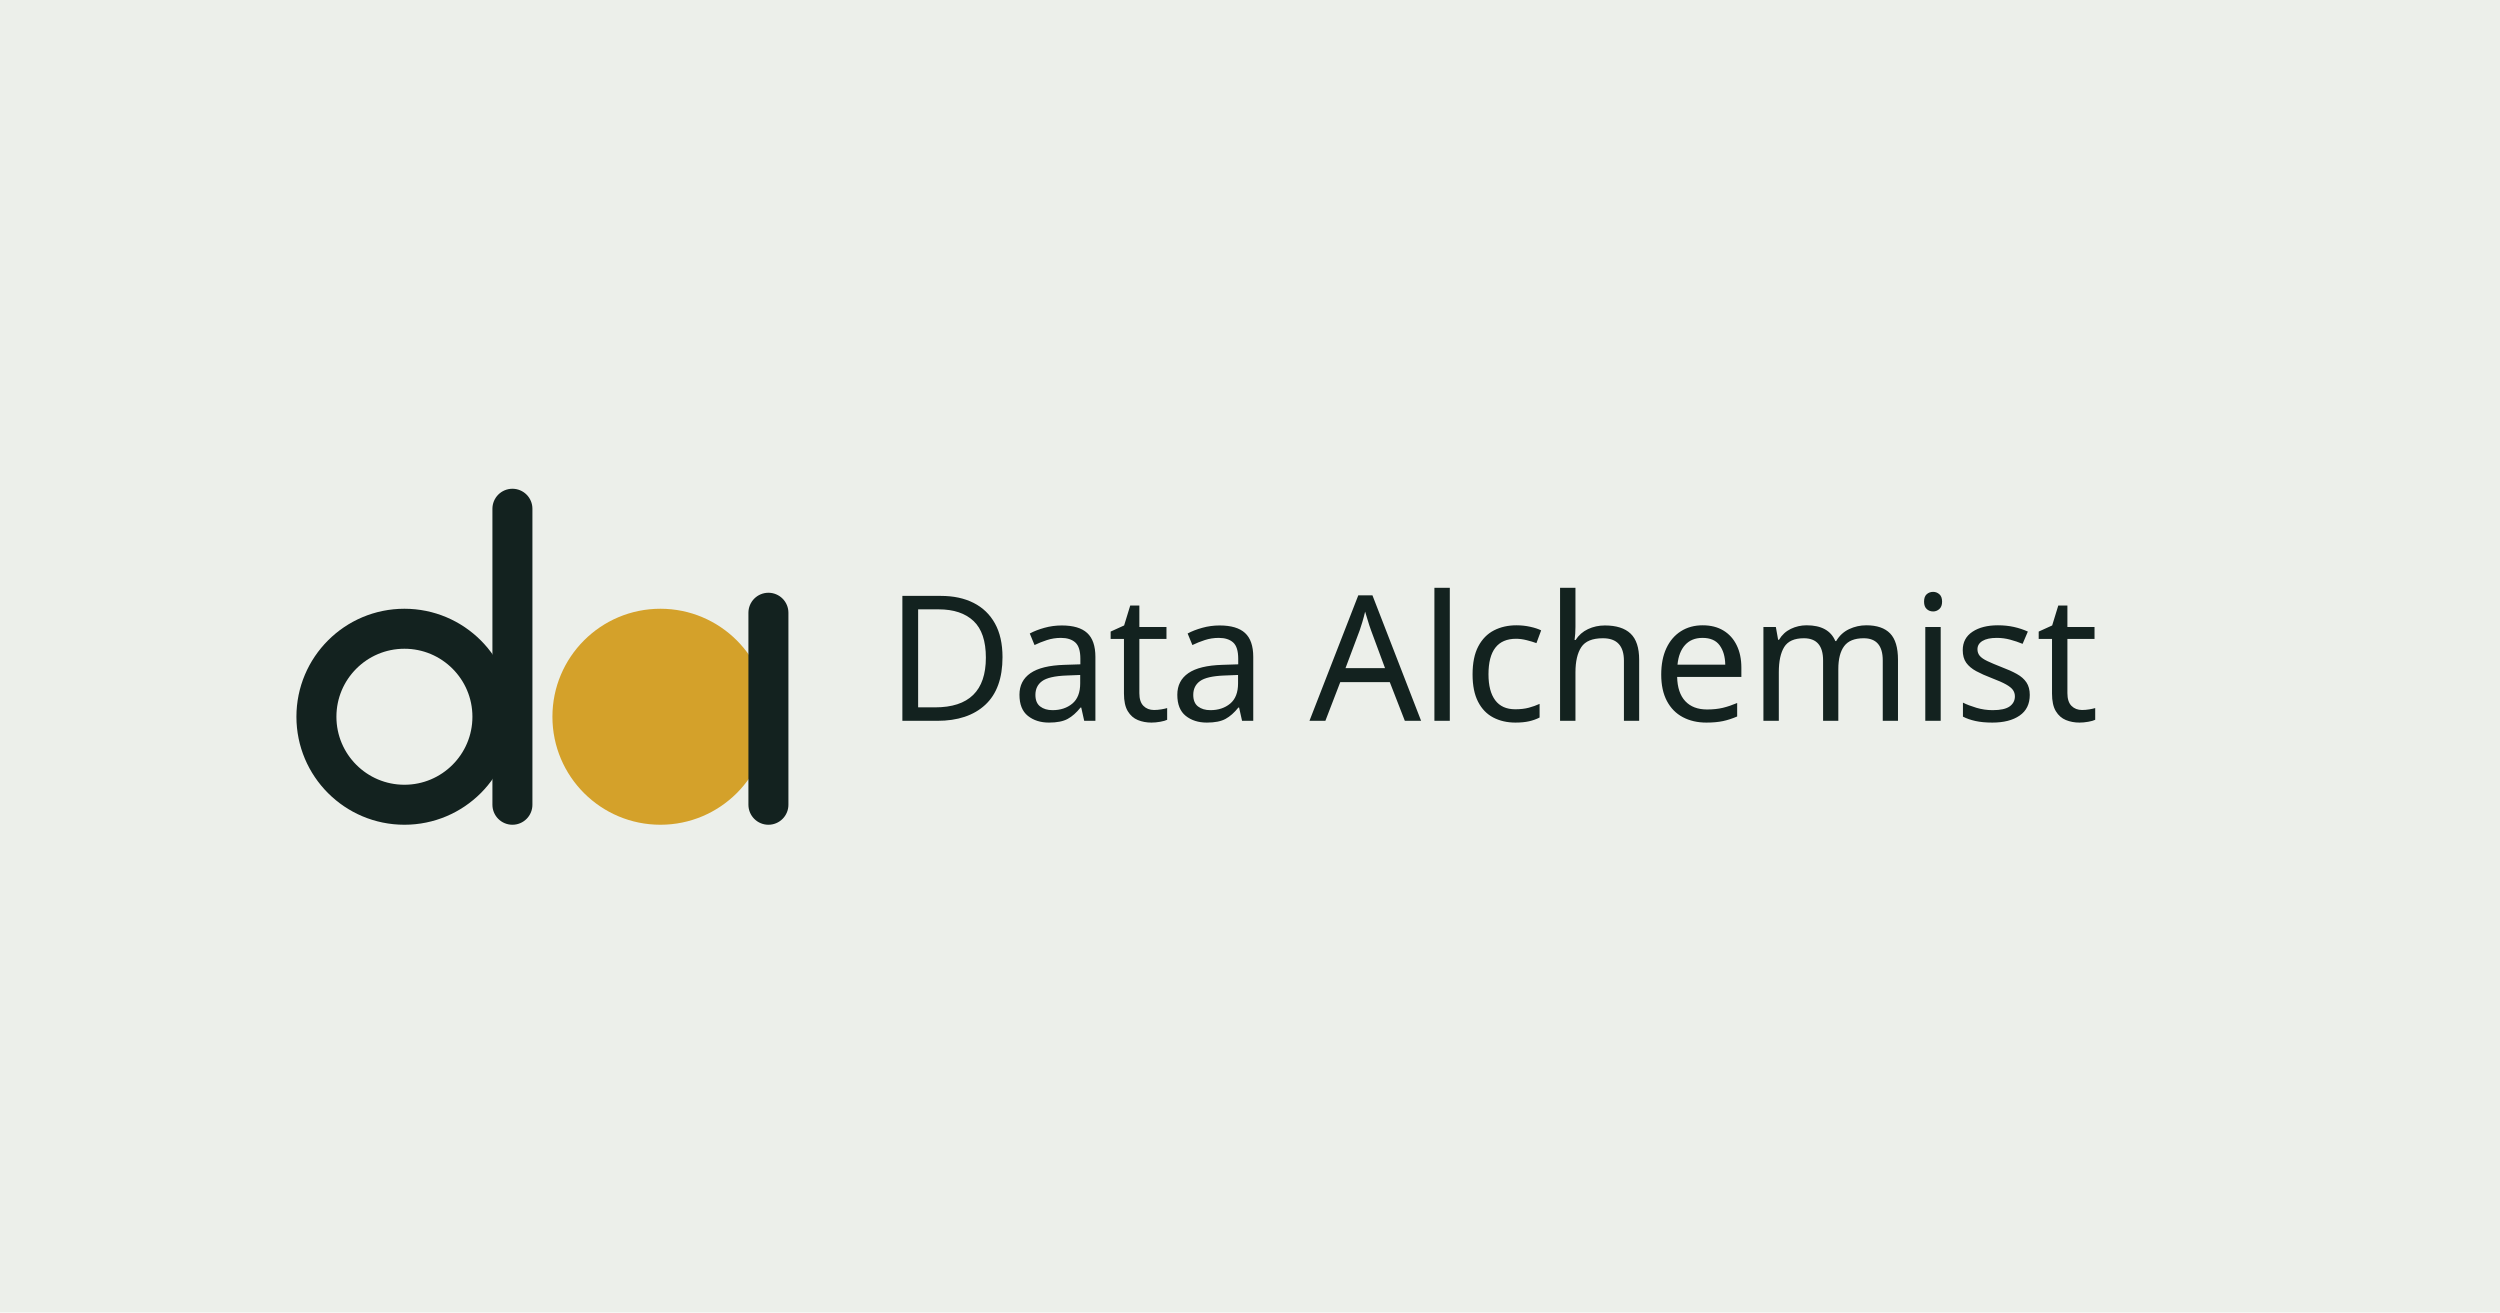
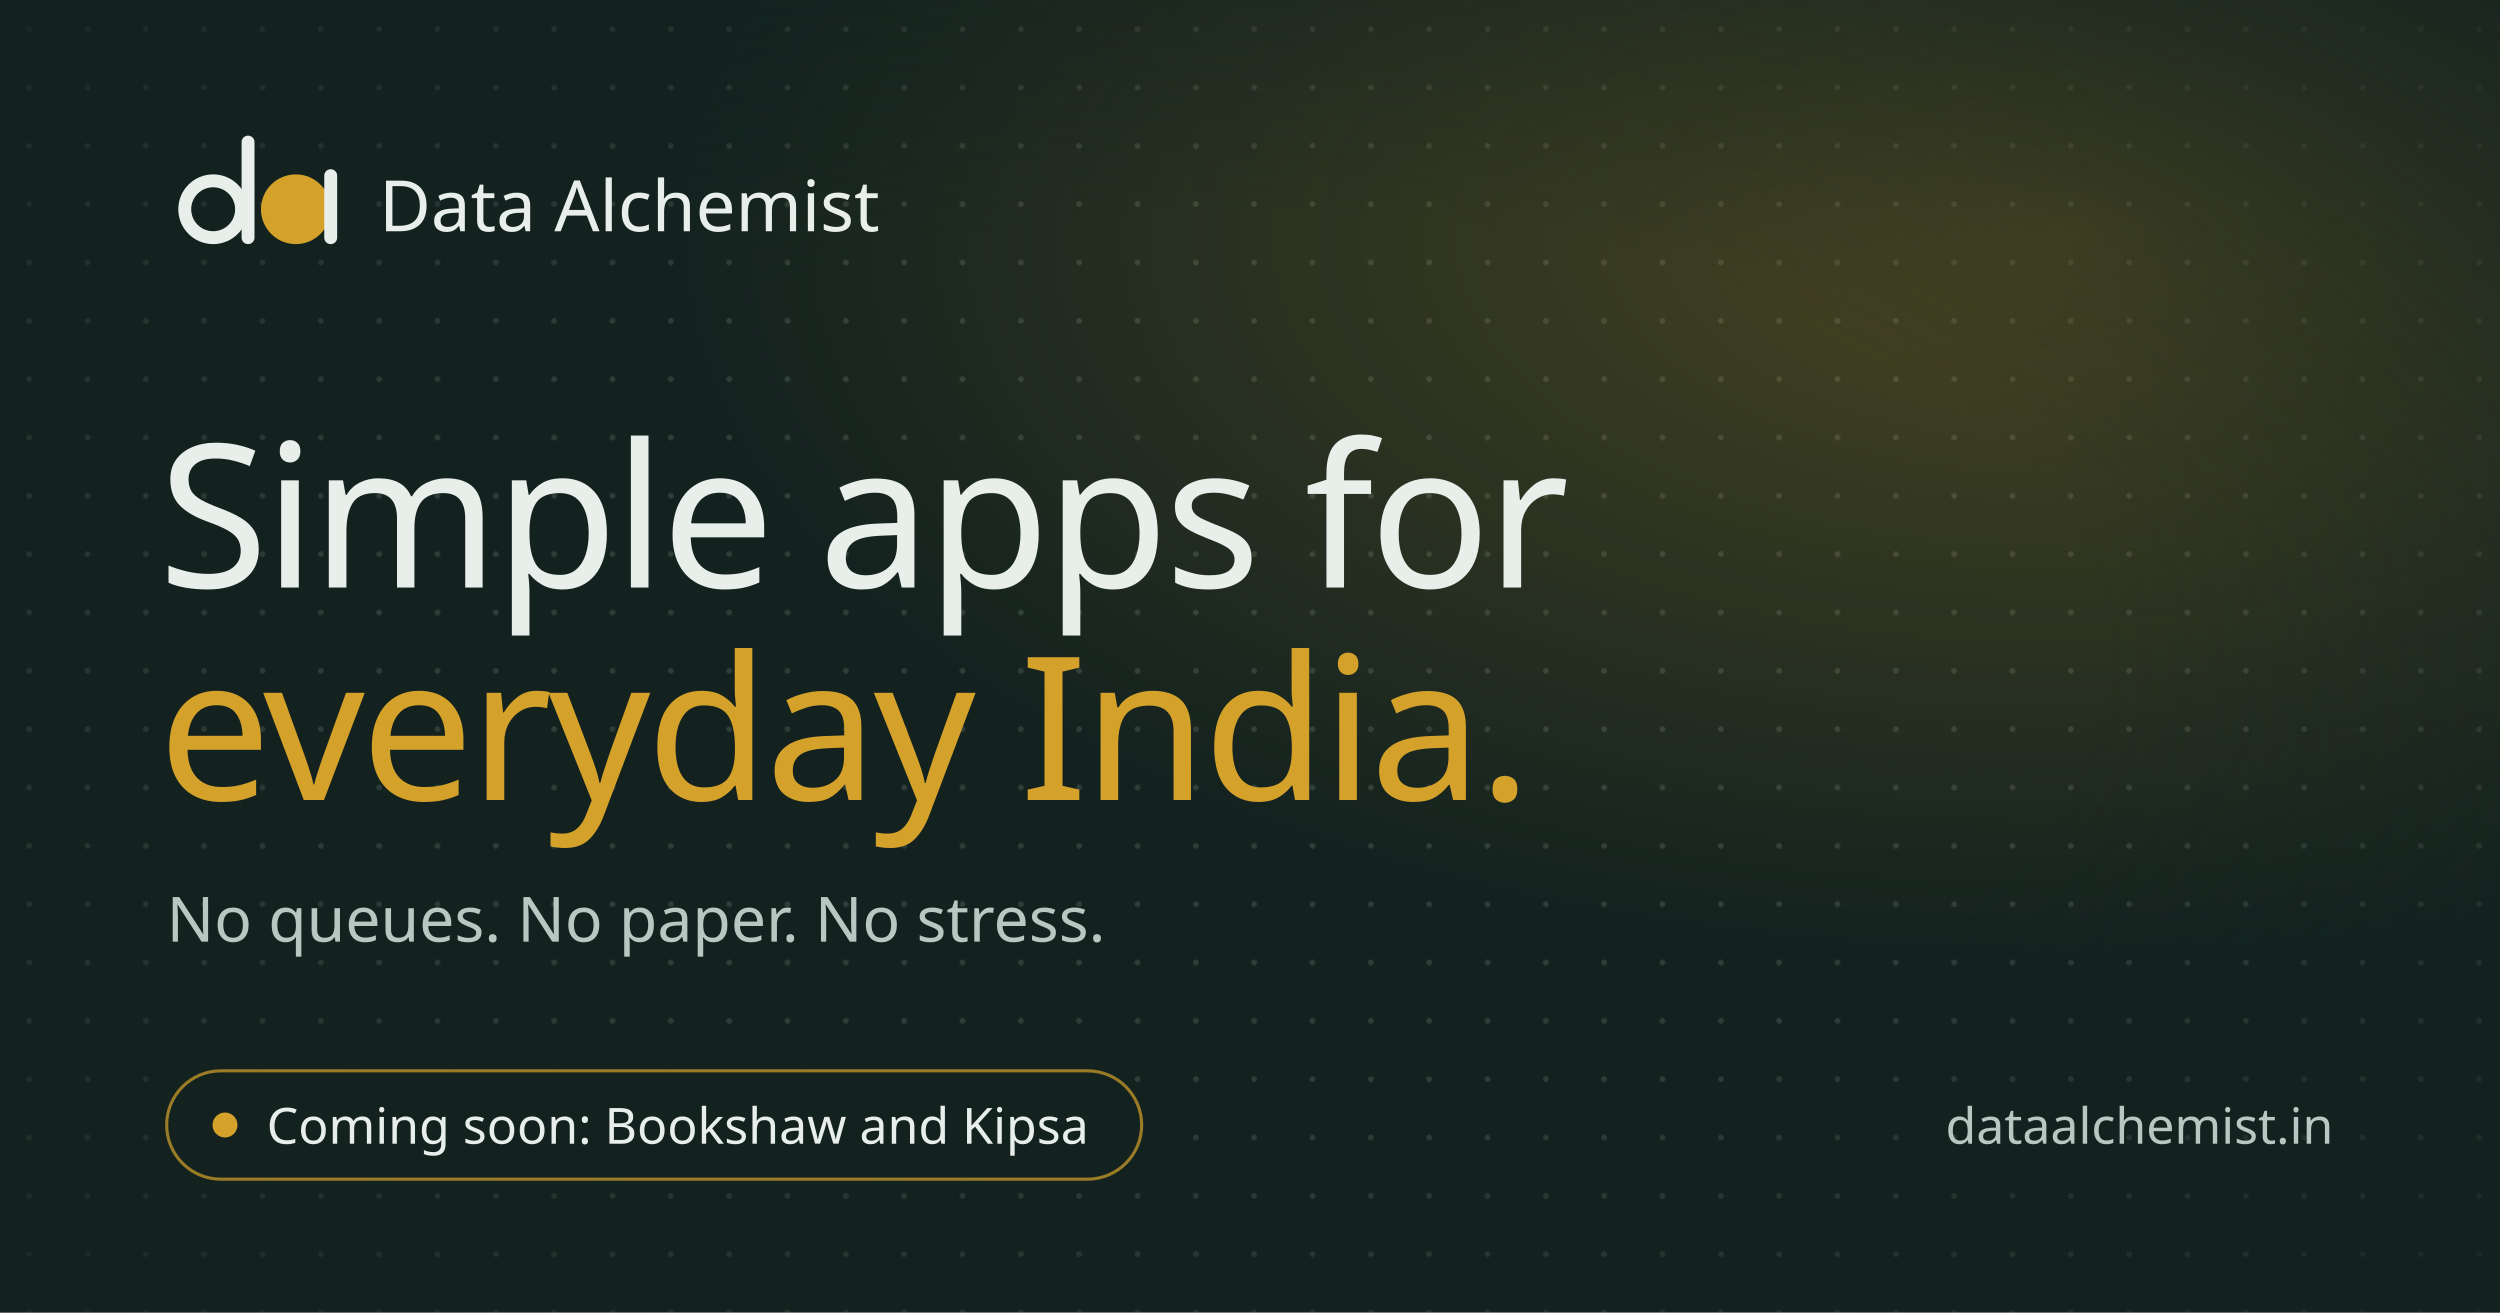
<svg xmlns="http://www.w3.org/2000/svg" width="1200" height="630" viewBox="0 0 1200 630">
-   <rect width="1200" height="630" fill="#ECEFEA" />
-   <g transform="translate(125 225) scale(1.92)">
-     <circle cx="36" cy="62" r="22" fill="none" stroke="#13221F" stroke-width="10" />
-     <line x1="63" y1="10" x2="63" y2="84" stroke="#13221F" stroke-width="10" stroke-linecap="round" />
+   <defs>
+     <pattern id="dots" width="28" height="28" patternUnits="userSpaceOnUse">
+       <circle cx="14" cy="14" r="1.4" fill="#E8EEEA" fill-opacity="0.13" />
+     </pattern>
+     <radialGradient id="glow" cx="0.82" cy="0.18" r="0.55">
+       <stop offset="0" stop-color="#D4A12A" stop-opacity="0.28" />
+       <stop offset="1" stop-color="#D4A12A" stop-opacity="0" />
+     </radialGradient>
+     <radialGradient id="fade" cx="0.5" cy="0.5" r="0.75">
+       <stop offset="0.45" stop-color="#13221F" stop-opacity="0" />
+       <stop offset="1" stop-color="#13221F" stop-opacity="0.85" />
+     </radialGradient>
+   </defs>
+   <rect width="1200" height="630" fill="#13221F" />
+   <rect width="1200" height="630" fill="url(#dots)" />
+   <rect width="1200" height="630" fill="url(#glow)" />
+   <rect width="1200" height="630" fill="url(#fade)" />
+   <g transform="translate(80 62) scale(0.62)">
+     <circle cx="36" cy="62" r="22" fill="none" stroke="#E8EEEA" stroke-width="10" />
+     <line x1="63" y1="10" x2="63" y2="84" stroke="#E8EEEA" stroke-width="10" stroke-linecap="round" />
    <circle cx="100" cy="62" r="27" fill="#D4A12A" />
-     <line x1="127" y1="36" x2="127" y2="84" stroke="#13221F" stroke-width="10" stroke-linecap="round" />
+     <line x1="127" y1="36" x2="127" y2="84" stroke="#E8EEEA" stroke-width="10" stroke-linecap="round" />
  </g>
-   <text x="425" y="346" font-family="Young Serif" font-size="84" letter-spacing="-0.84" fill="#13221F">Data Alchemist</text>
+   <text x="182" y="111" font-family="Young Serif" font-size="34" fill="#E8EEEA">Data Alchemist</text>
+   <text font-family="Young Serif" font-size="96" letter-spacing="-1.9" fill="#E8EEEA">
+     <tspan x="76" y="282">Simple apps for</tspan>
+     <tspan x="76" y="384" fill="#D4A12A">everyday India.</tspan>
+   </text>
+   <text x="80" y="452" font-family="Schibsted Grotesk" font-size="30" fill="#B9C6C1">No queues. No paper. No stress.</text>
+   <rect x="80" y="514" width="468" height="52" rx="26" fill="#13221F" stroke="#D4A12A" stroke-opacity="0.7" stroke-width="1.5" />
+   <circle cx="108" cy="540" r="6" fill="#D4A12A" />
+   <text x="128" y="549" font-family="Schibsted Grotesk" font-size="24" font-weight="500" fill="#E8EEEA">Coming soon: Bookshaw and Kipsa</text>
+   <text x="1120" y="549" text-anchor="end" font-family="Schibsted Grotesk" font-size="24" font-weight="500" fill="#B9C6C1">dataalchemist.in</text>
</svg>
